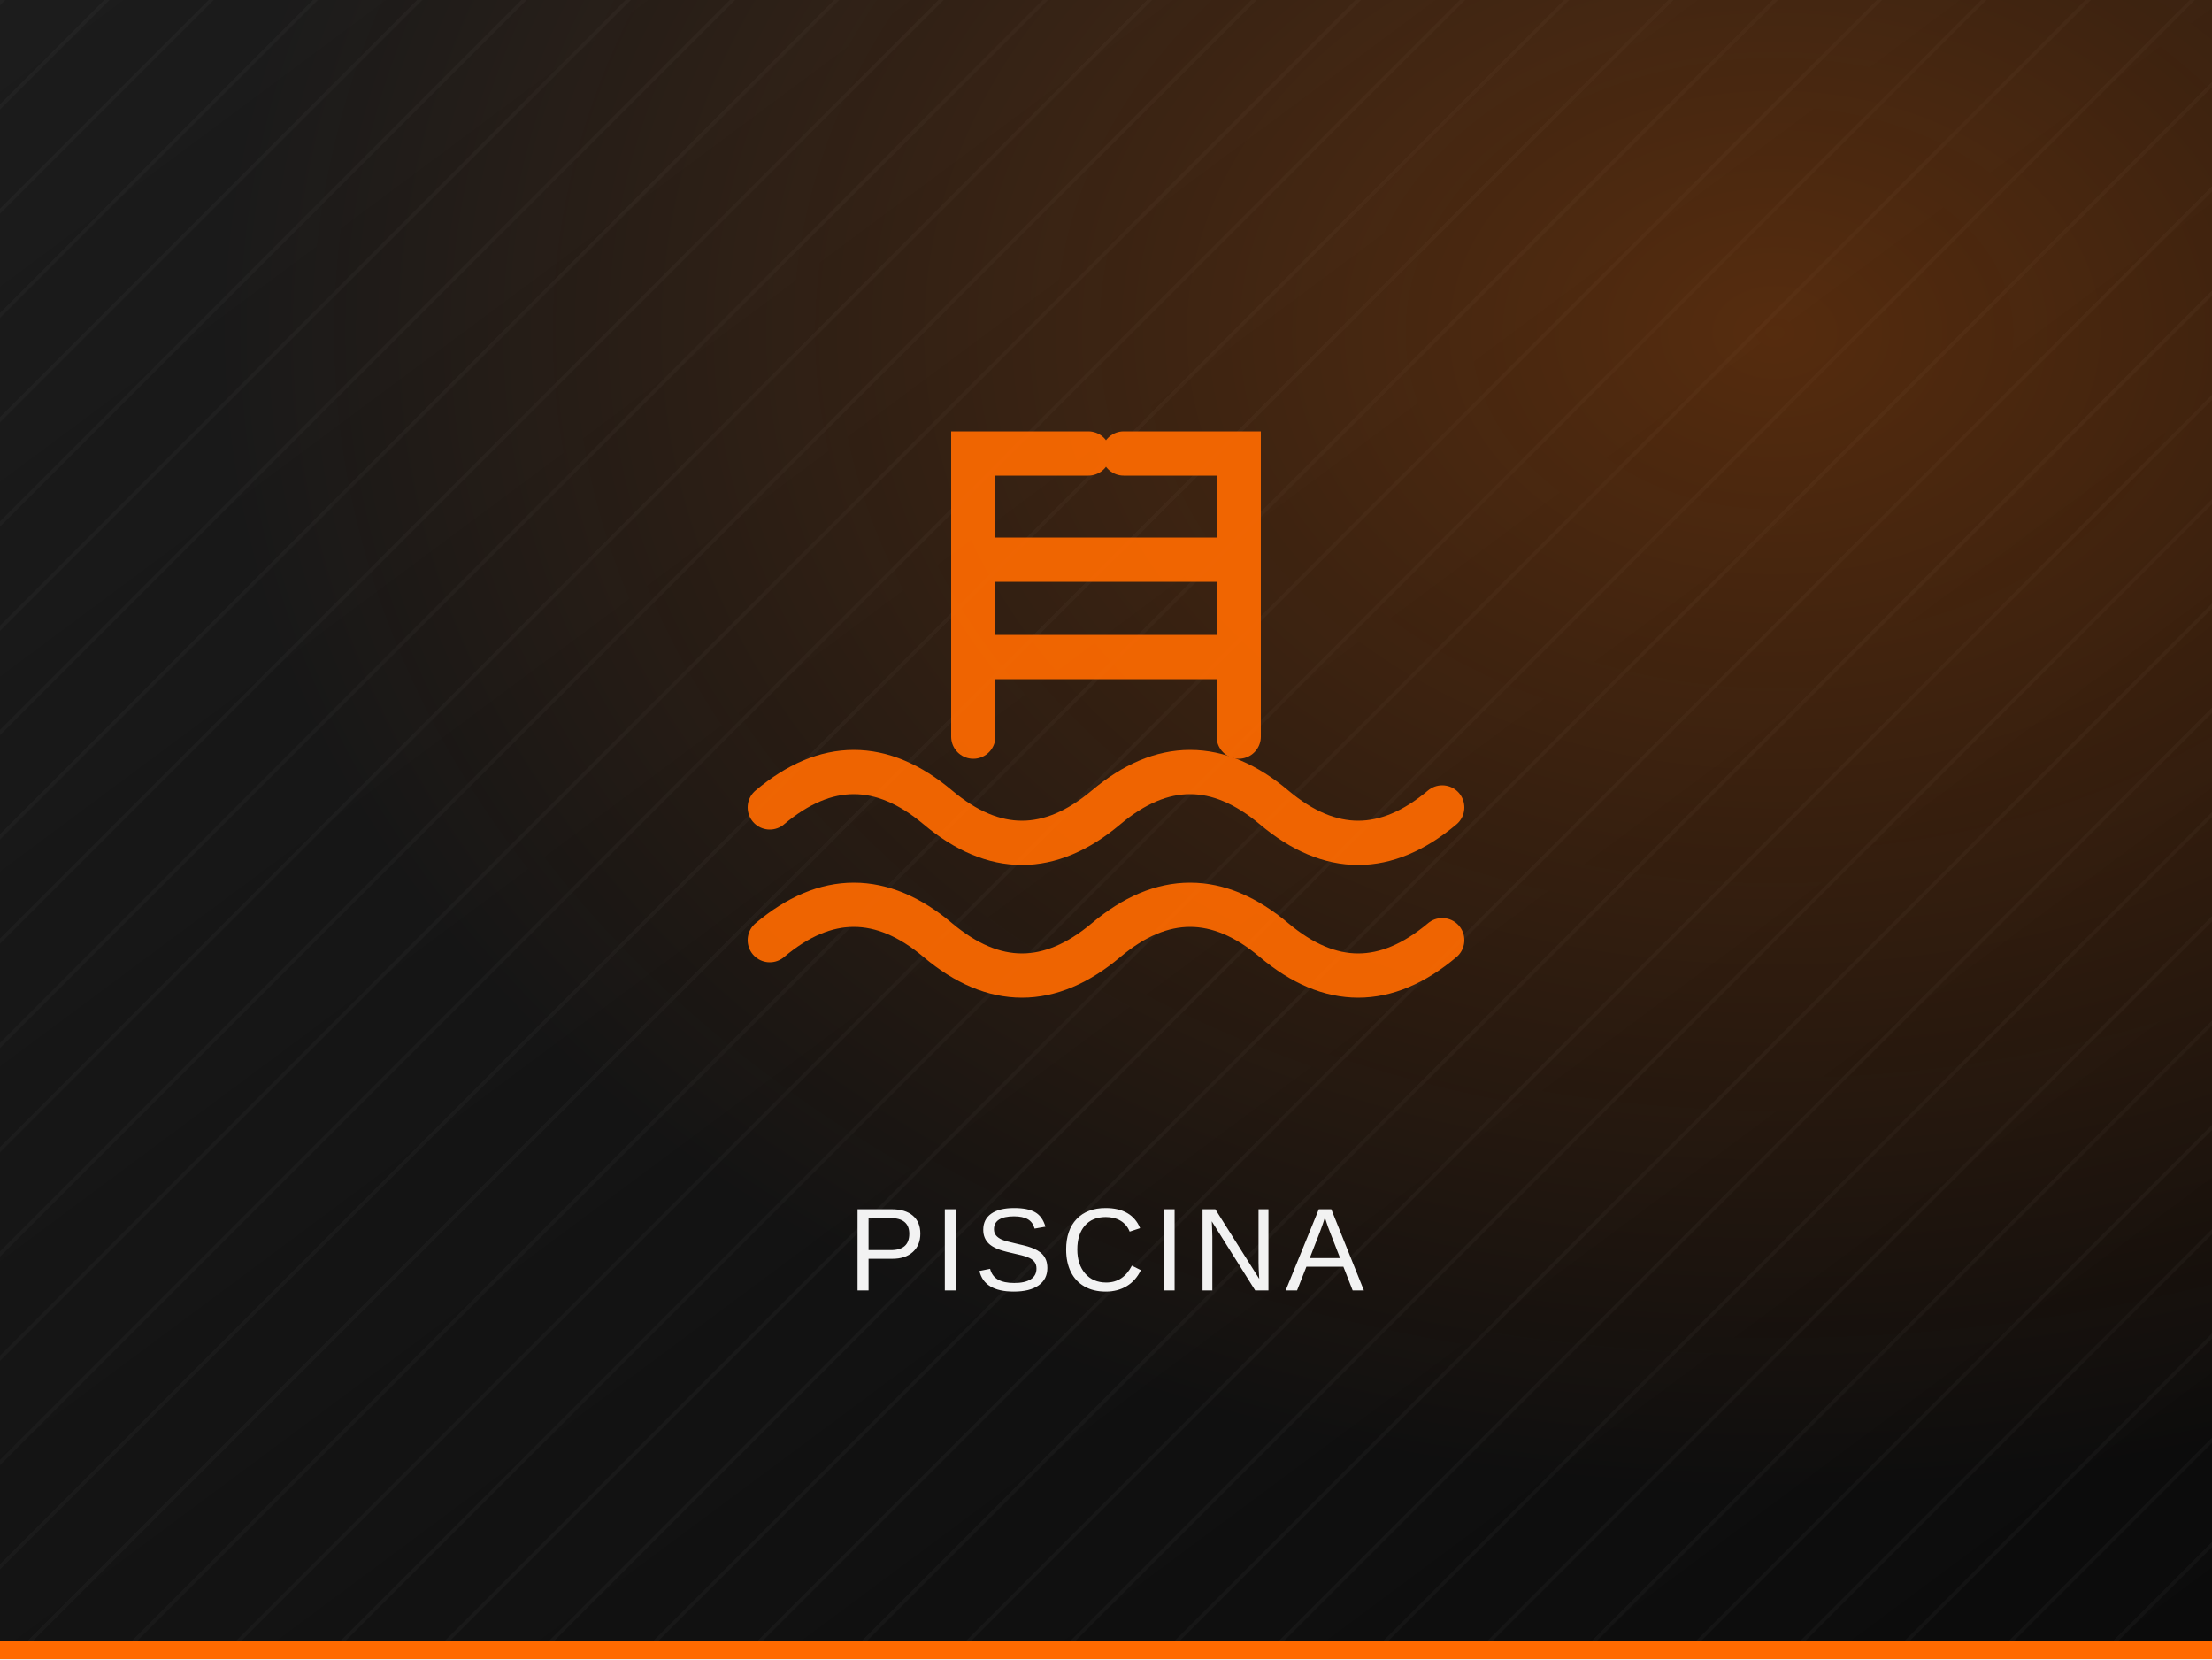
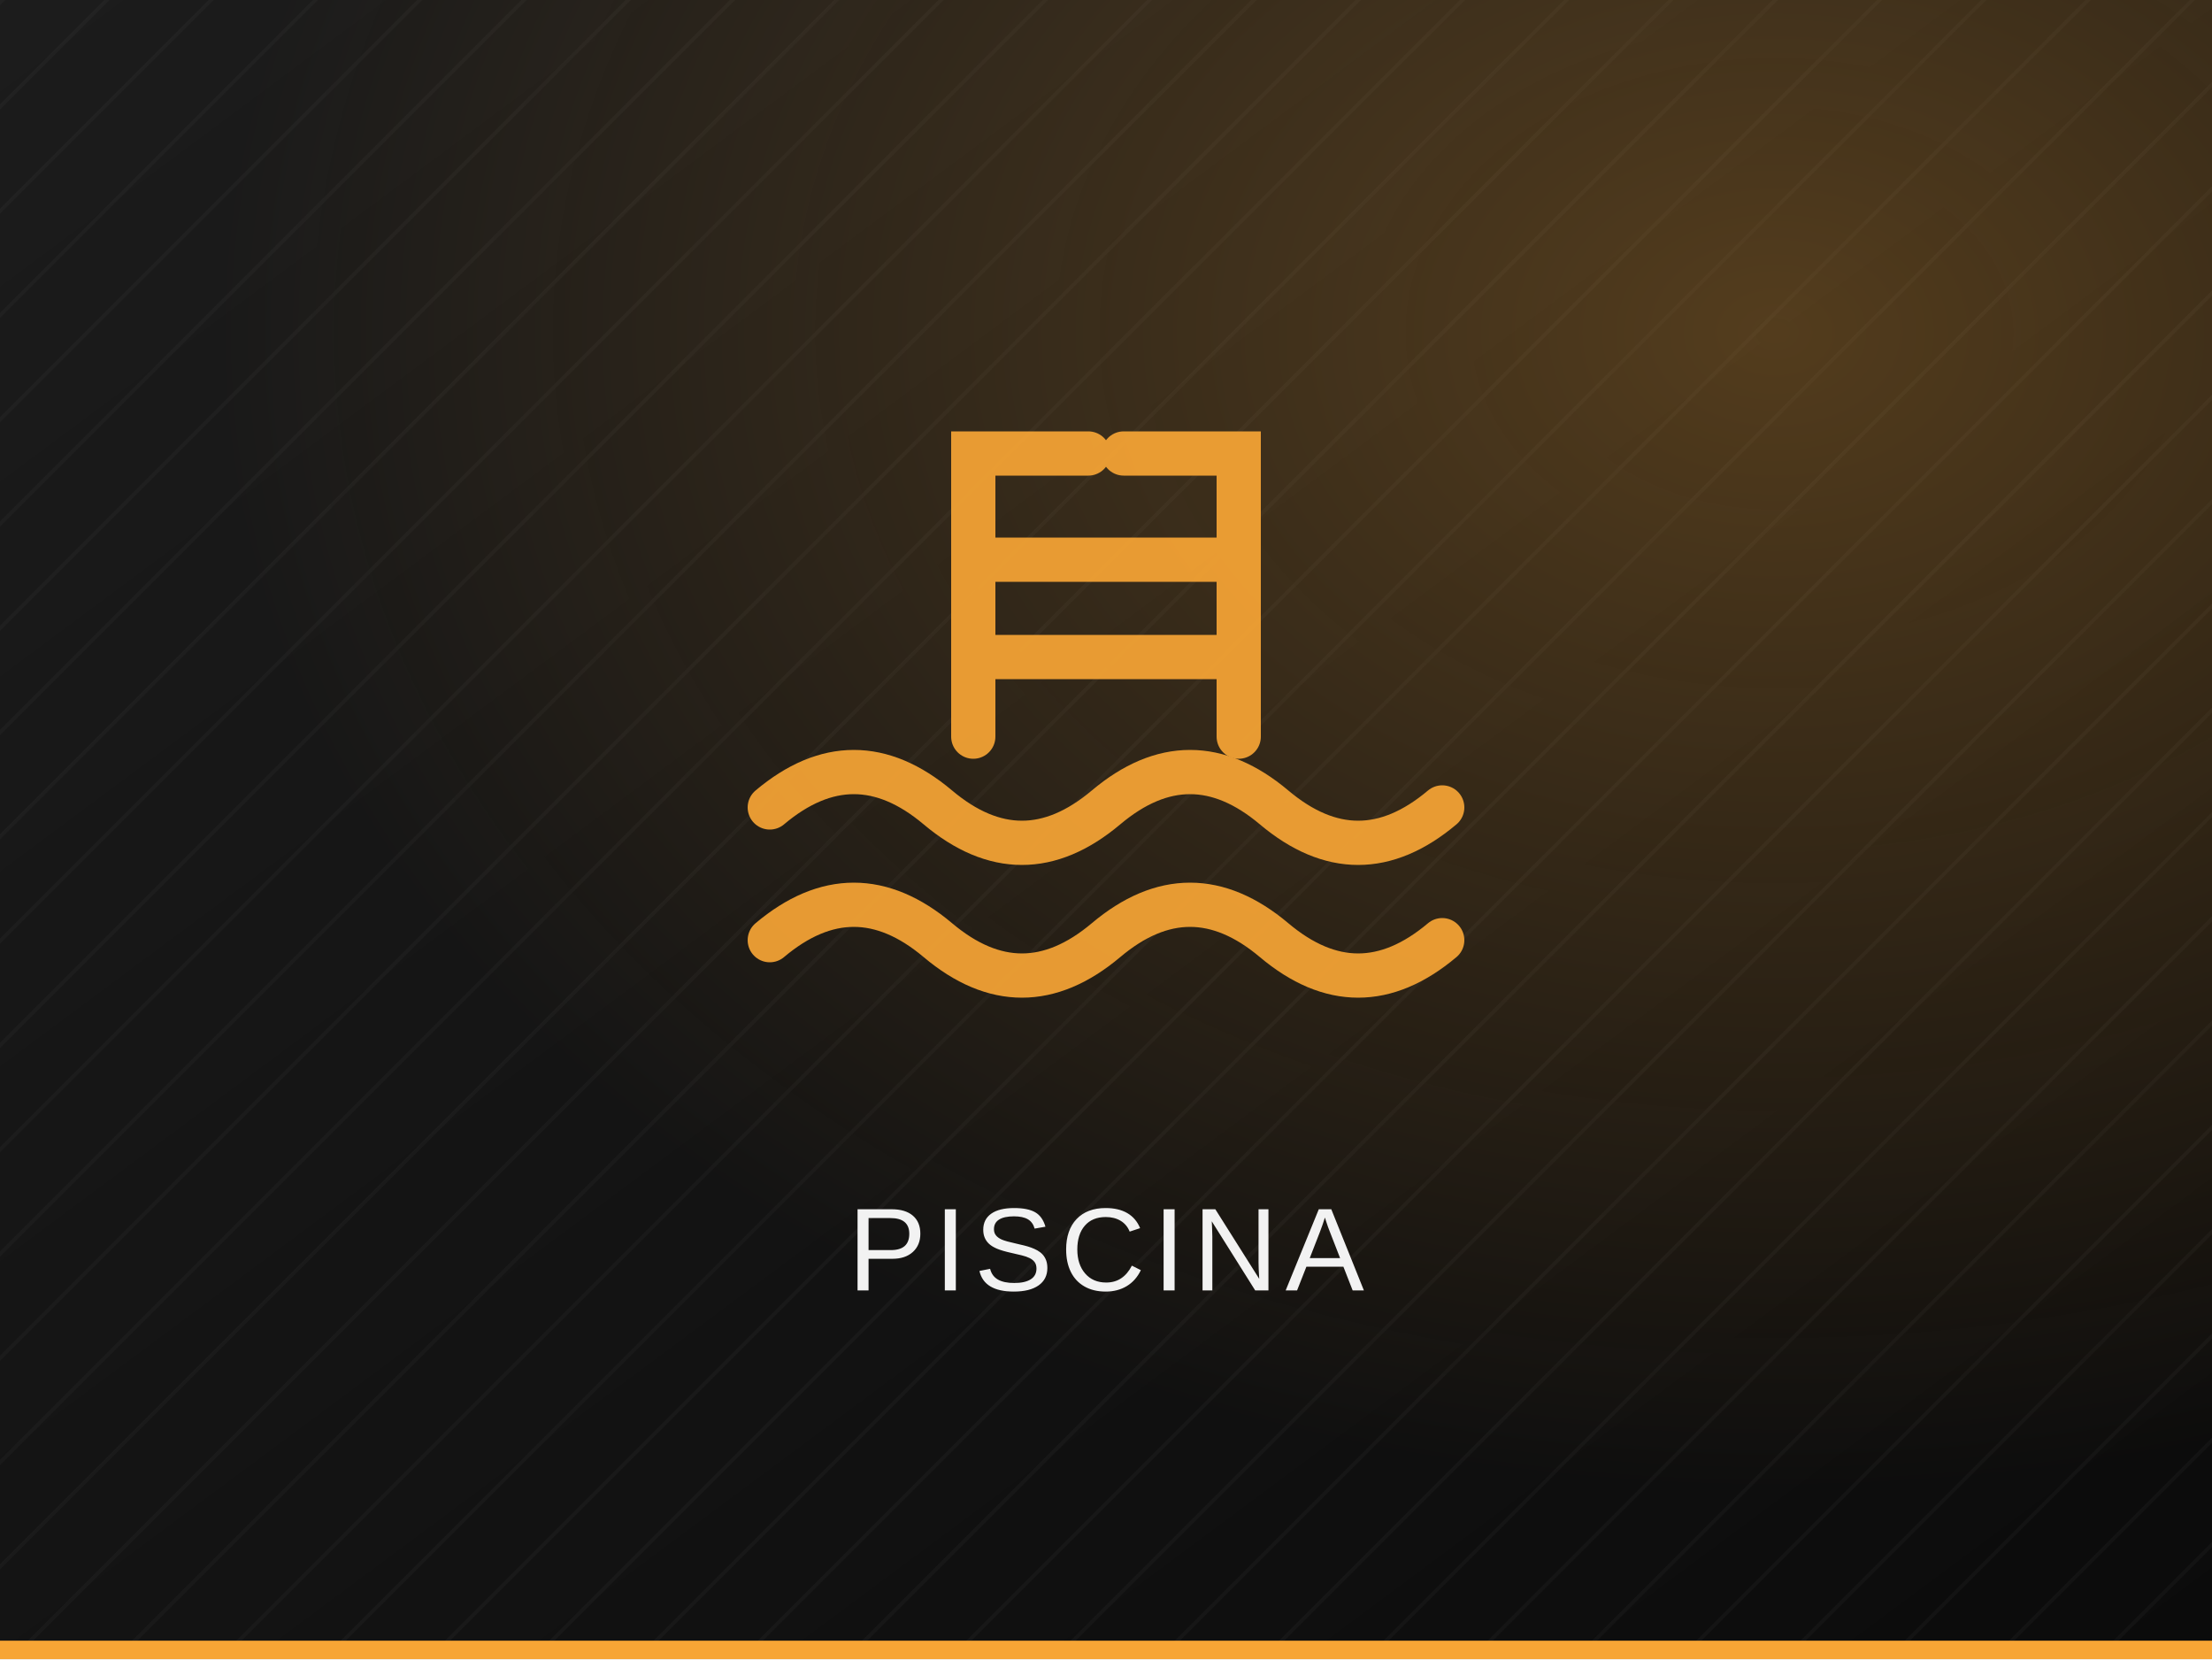
<svg xmlns="http://www.w3.org/2000/svg" viewBox="0 0 1200 900" width="1200" height="900" role="img" aria-label="Imagem de referência — PISCINA">
  <defs>
    <linearGradient id="f" x1="0" y1="0" x2="1" y2="1">
      <stop offset="0" stop-color="#1c1c1c" />
      <stop offset="1" stop-color="#0b0b0b" />
    </linearGradient>
    <radialGradient id="g" cx=".8" cy=".2" r=".7">
-       <stop offset="0" stop-color="#ff6a00" stop-opacity=".28" />
-       <stop offset="1" stop-color="#ff6a00" stop-opacity="0" />
+       <stop offset="0" stop-color="#f7a535" stop-opacity=".28" />
+       <stop offset="1" stop-color="#f7a535" stop-opacity="0" />
    </radialGradient>
    <pattern id="p" width="40" height="40" patternUnits="userSpaceOnUse" patternTransform="rotate(45)">
      <rect width="2" height="40" fill="#ffffff" fill-opacity=".03" />
    </pattern>
  </defs>
  <rect width="1200" height="900" fill="url(#f)" />
  <rect width="1200" height="900" fill="url(#p)" />
  <rect width="1200" height="900" fill="url(#g)" />
  <g transform="translate(360.0 150.0) scale(2.4)" opacity=".92">
-     <g fill="none" stroke="#ff6a00" stroke-width="10" stroke-linecap="round">
+     <g fill="none" stroke="#f7a535" stroke-width="10" stroke-linecap="round">
      <path d="M24 120 q19-16 38 0 t38 0 t38 0 t38 0" />
      <path d="M24 150 q19-16 38 0 t38 0 t38 0 t38 0" />
      <path d="M70 104 V40 h26 M130 104 V40 h-26" />
      <path d="M70 64 h60 M70 86 h60" />
    </g>
  </g>
  <text x="600.0" y="700.0" text-anchor="middle" font-family="Arial Black, Arial, sans-serif" font-size="64" fill="#f2f2f2" letter-spacing="4">PISCINA</text>
-   <rect x="0" y="890" width="1200" height="10" fill="#ff6a00" />
+   <rect x="0" y="890" width="1200" height="10" fill="#f7a535" />
</svg>
